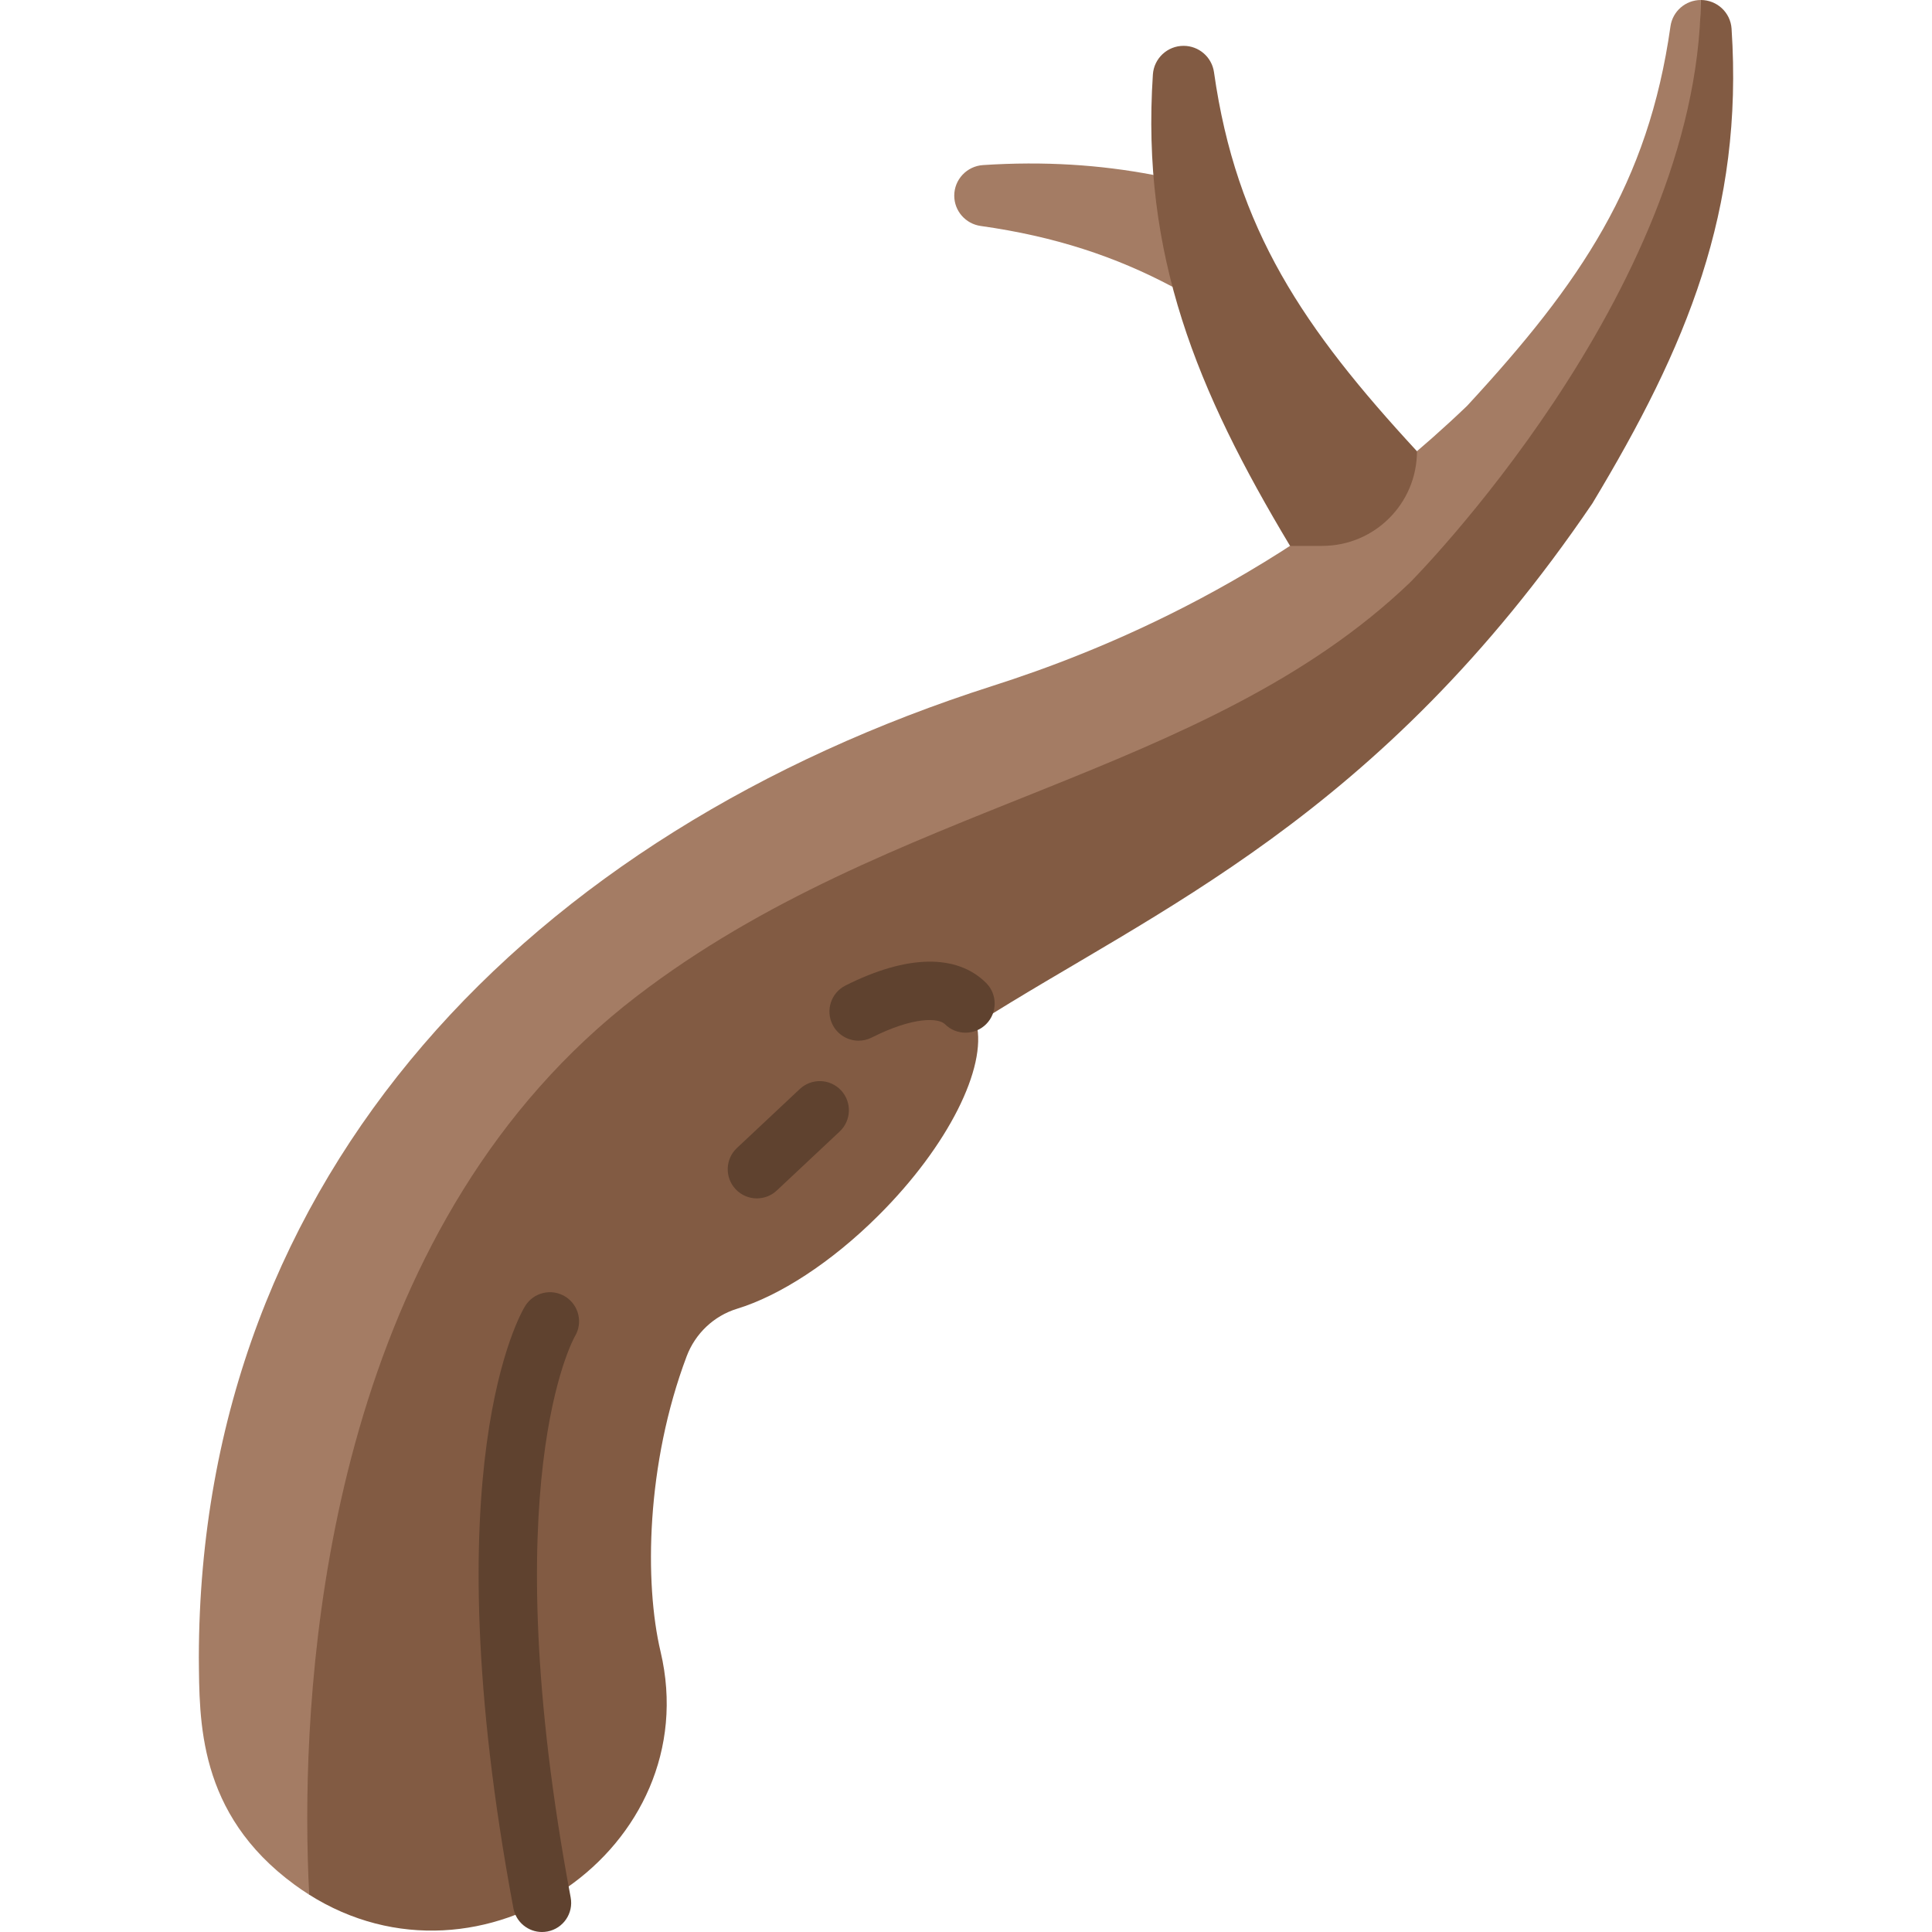
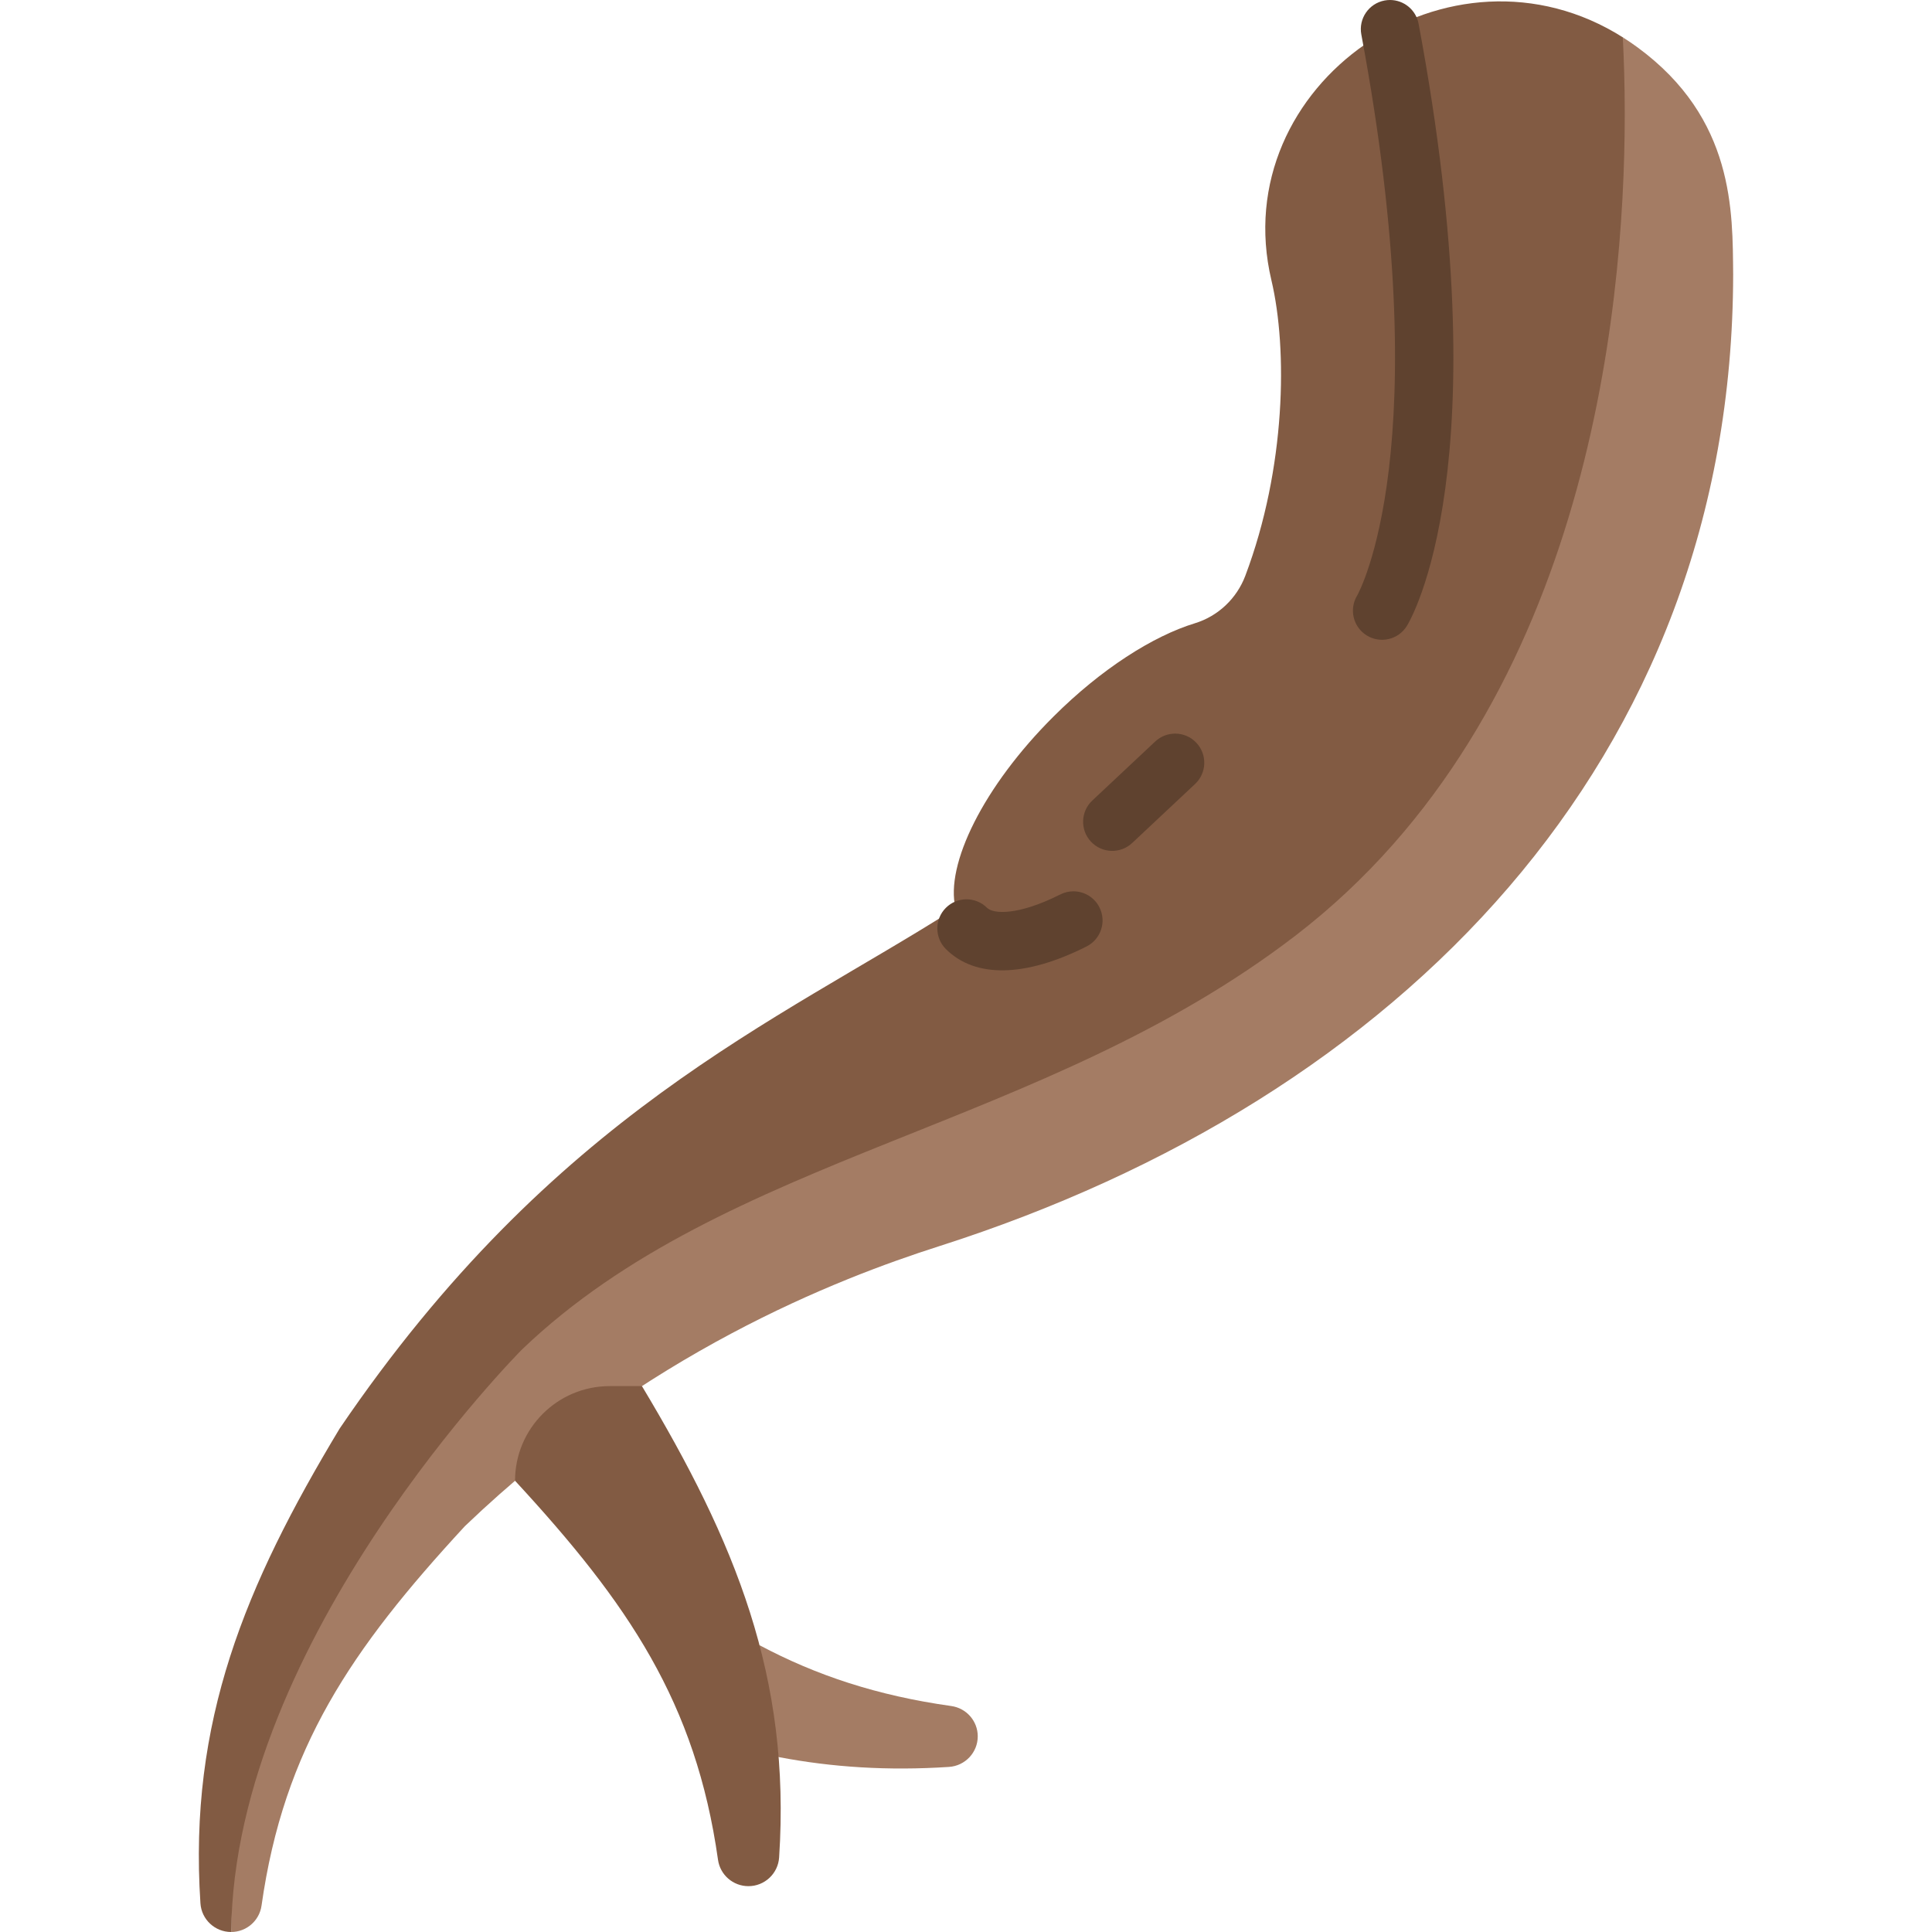
<svg xmlns="http://www.w3.org/2000/svg" version="1.1" id="Capa_1" x="0px" y="0px" viewBox="0 0 512 512" style="enable-background:new 0 0 512 512;" xml:space="preserve">
-   <path style="fill:#A47C64;" d="M81.929,501.747l-0.154,0.257c-1.246-0.793-2.481-1.637-3.706-2.532  c-25.797-18.9-25.21-43.626-25.375-60.209c0.175-128.623,88.271-218.489,210.377-257.503c27.351-8.74,77.76-28.319,125.555-74.044  c0.093-0.093,0.185-0.185,0.278-0.278c30.058-32.56,47.898-58.789,53.786-100.448c0.566-3.994,3.984-6.979,8.04-6.99v49.583  l-47.527,95.08L187.03,289.088L81.929,501.747z" />
-   <path style="fill:#825B43;" d="M458.883,7.607c3.181,48.176-11.838,84.204-36.883,125.792  c-56.658,83.412-115.879,107.757-163.231,137.898c2.821,11.529-7.422,32.344-25.951,50.801  c-12.631,12.6-26.363,21.339-37.491,24.736c-6.156,1.884-11.087,6.578-13.351,12.59c-10.767,28.535-11.231,60.065-6.918,78.285  c12.291,51.923-47.414,93.438-93.284,64.296l0.154-0.257c-0.278-5.332-0.504-12.085-0.504-19.939  c0-53.673,10.603-158.959,87.344-217.82c66.993-51.377,150.662-57.687,204.88-109.6c0,0,76.402-76.68,77.081-154.389h0.01  C455.043,0,458.605,3.325,458.883,7.607z" />
-   <g>
-     <path style="fill:#5F422F;" d="M143.636,512c-3.644,0-6.886-2.591-7.58-6.302c-21.966-117.436,2.088-157.935,3.123-159.601   c2.249-3.623,7.009-4.736,10.632-2.487c3.601,2.236,4.722,6.952,2.527,10.566c-0.409,0.71-21.627,38.966-1.104,148.684   c0.784,4.191-1.977,8.224-6.169,9.008C144.585,511.957,144.107,512,143.636,512z" />
-     <path style="fill:#5F422F;" d="M227.537,275.792c-2.825,0-5.544-1.555-6.902-4.25c-1.918-3.808-0.385-8.449,3.423-10.367   c16.26-8.19,29.495-8.433,37.268-0.69c3.02,3.01,3.028,7.898,0.02,10.918c-3.01,3.02-7.899,3.028-10.919,0.02   c-1.673-1.666-8.225-2.098-19.424,3.542C229.89,275.526,228.705,275.792,227.537,275.792z" />
-     <path style="fill:#5F422F;" d="M200.576,317.586c-2.059,0-4.112-0.818-5.632-2.438c-2.917-3.11-2.762-7.996,0.348-10.914   l16.67-15.639c3.11-2.916,7.996-2.761,10.913,0.348c2.917,3.11,2.762,7.996-0.348,10.914l-16.67,15.639   C204.366,316.893,202.469,317.586,200.576,317.586z" />
+   <g transform="scale(-1, -1) translate(-512, -512)">
+     <path style="fill:#A47C64;" d="M81.929,501.747l-0.154,0.257c-1.246-0.793-2.481-1.637-3.706-2.532  c-25.797-18.9-25.21-43.626-25.375-60.209c0.175-128.623,88.271-218.489,210.377-257.503c27.351-8.74,77.76-28.319,125.555-74.044  c0.093-0.093,0.185-0.185,0.278-0.278c30.058-32.56,47.898-58.789,53.786-100.448c0.566-3.994,3.984-6.979,8.04-6.99v49.583  l-47.527,95.08L187.03,289.088L81.929,501.747z" />
+     <path style="fill:#825B43;" d="M458.883,7.607c3.181,48.176-11.838,84.204-36.883,125.792  c-56.658,83.412-115.879,107.757-163.231,137.898c2.821,11.529-7.422,32.344-25.951,50.801  c-12.631,12.6-26.363,21.339-37.491,24.736c-6.156,1.884-11.087,6.578-13.351,12.59c-10.767,28.535-11.231,60.065-6.918,78.285  c12.291,51.923-47.414,93.438-93.284,64.296l0.154-0.257c-0.278-5.332-0.504-12.085-0.504-19.939  c0-53.673,10.603-158.959,87.344-217.82c66.993-51.377,150.662-57.687,204.88-109.6c0,0,76.402-76.68,77.081-154.389h0.01  C455.043,0,458.605,3.325,458.883,7.607z" />
+     <g>
+       <path style="fill:#5F422F;" d="M143.636,512c-3.644,0-6.886-2.591-7.58-6.302c-21.966-117.436,2.088-157.935,3.123-159.601   c2.249-3.623,7.009-4.736,10.632-2.487c3.601,2.236,4.722,6.952,2.527,10.566c-0.409,0.71-21.627,38.966-1.104,148.684   c0.784,4.191-1.977,8.224-6.169,9.008C144.585,511.957,144.107,512,143.636,512z" />
+       <path style="fill:#5F422F;" d="M227.537,275.792c-2.825,0-5.544-1.555-6.902-4.25c-1.918-3.808-0.385-8.449,3.423-10.367   c16.26-8.19,29.495-8.433,37.268-0.69c3.02,3.01,3.028,7.898,0.02,10.918c-3.01,3.02-7.899,3.028-10.919,0.02   c-1.673-1.666-8.225-2.098-19.424,3.542C229.89,275.526,228.705,275.792,227.537,275.792z" />
+       <path style="fill:#5F422F;" d="M200.576,317.586c-2.059,0-4.112-0.818-5.632-2.438c-2.917-3.11-2.762-7.996,0.348-10.914   l16.67-15.639c3.11-2.916,7.996-2.761,10.913,0.348c2.917,3.11,2.762,7.996-0.348,10.914l-16.67,15.639   C204.366,316.893,202.469,317.586,200.576,317.586z" />
+     </g>
+     <path style="fill:#A47C64;" d="M305.661,46.36c-14.125-2.7-28.951-3.673-45.144-2.613c-4.292,0.281-7.635,3.828-7.631,8.114  c0.004,4.041,2.997,7.46,7.013,8.024c19.592,2.75,35.784,8.113,50.822,16.12l13.787-14.694L305.661,46.36z" />
+     <path style="fill:#825B43;" d="M375.509,119.586c-30.068-32.566-47.9-58.791-53.788-100.451c-0.565-4.002-3.997-6.984-8.053-6.988  l0,0c-4.301-0.004-7.86,3.328-8.143,7.604c-3.154,47.841,11.626,83.7,36.352,124.913h8.553  C364.282,144.663,375.509,133.435,375.509,119.586L375.509,119.586z" />
  </g>
-   <path style="fill:#A47C64;" d="M305.661,46.36c-14.125-2.7-28.951-3.673-45.144-2.613c-4.292,0.281-7.635,3.828-7.631,8.114  c0.004,4.041,2.997,7.46,7.013,8.024c19.592,2.75,35.784,8.113,50.822,16.12l13.787-14.694L305.661,46.36z" />
-   <path style="fill:#825B43;" d="M375.509,119.586c-30.068-32.566-47.9-58.791-53.788-100.451c-0.565-4.002-3.997-6.984-8.053-6.988  l0,0c-4.301-0.004-7.86,3.328-8.143,7.604c-3.154,47.841,11.626,83.7,36.352,124.913h8.553  C364.282,144.663,375.509,133.435,375.509,119.586L375.509,119.586z" />
</svg>
